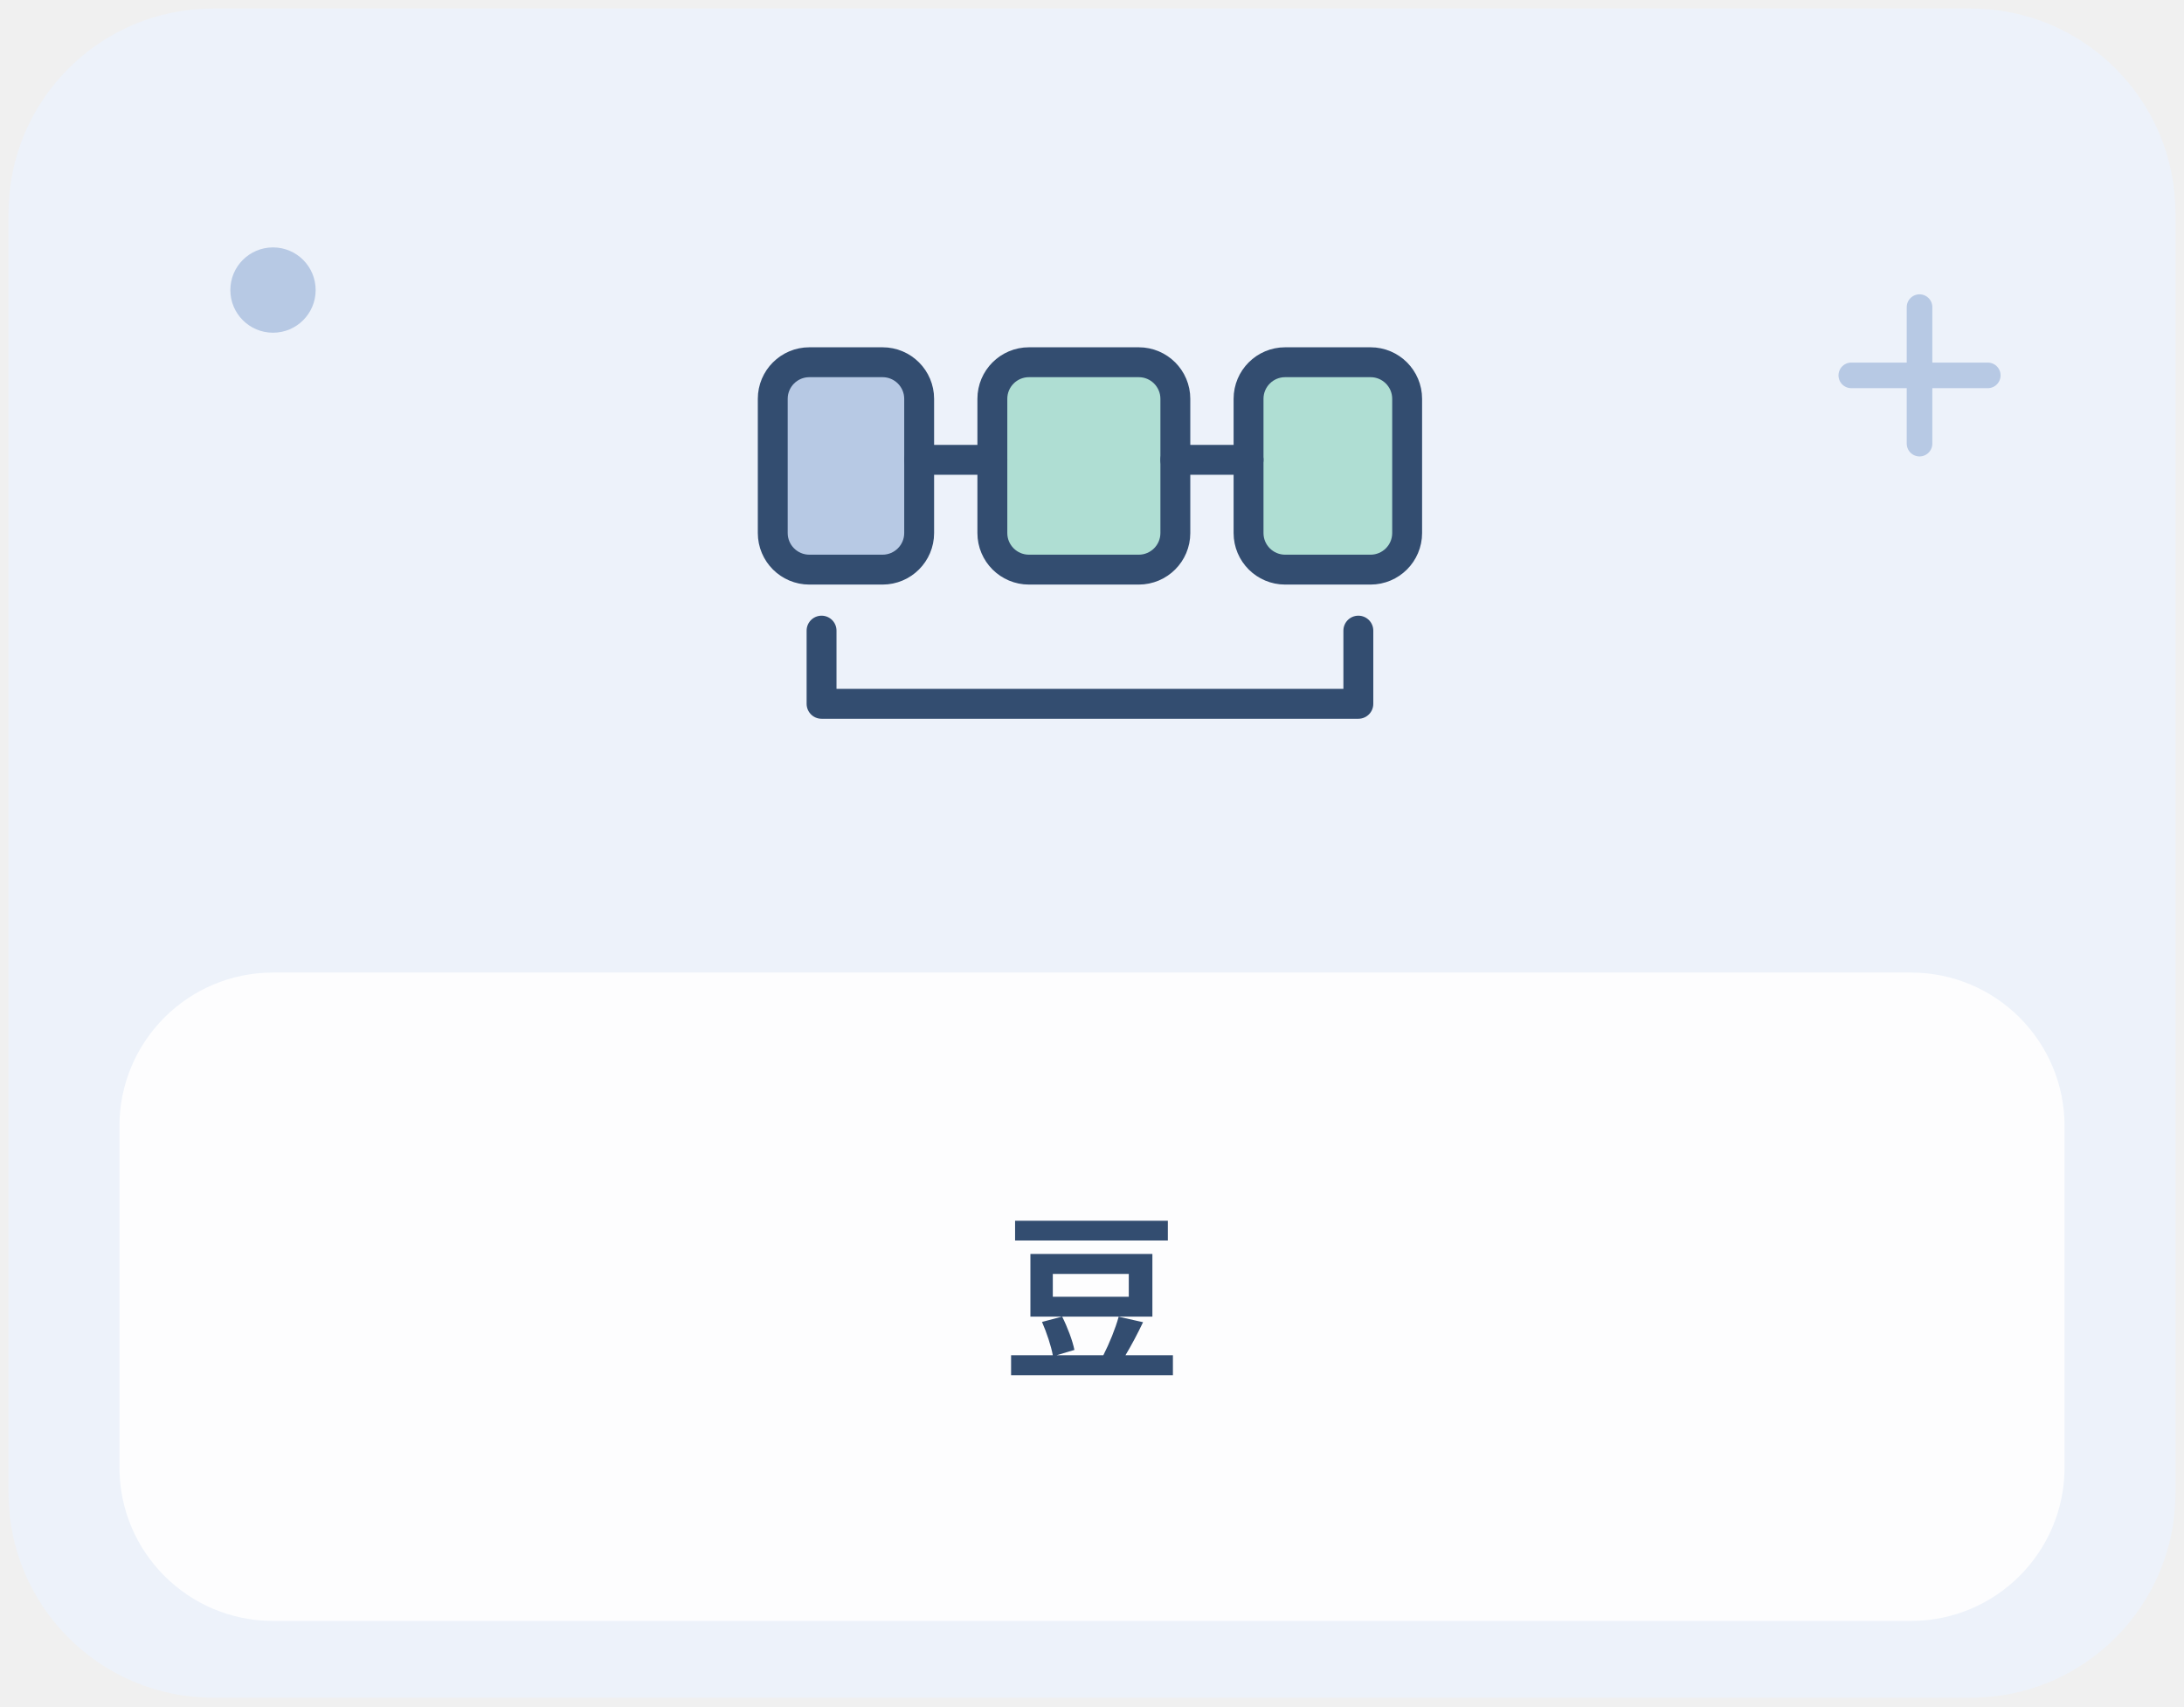
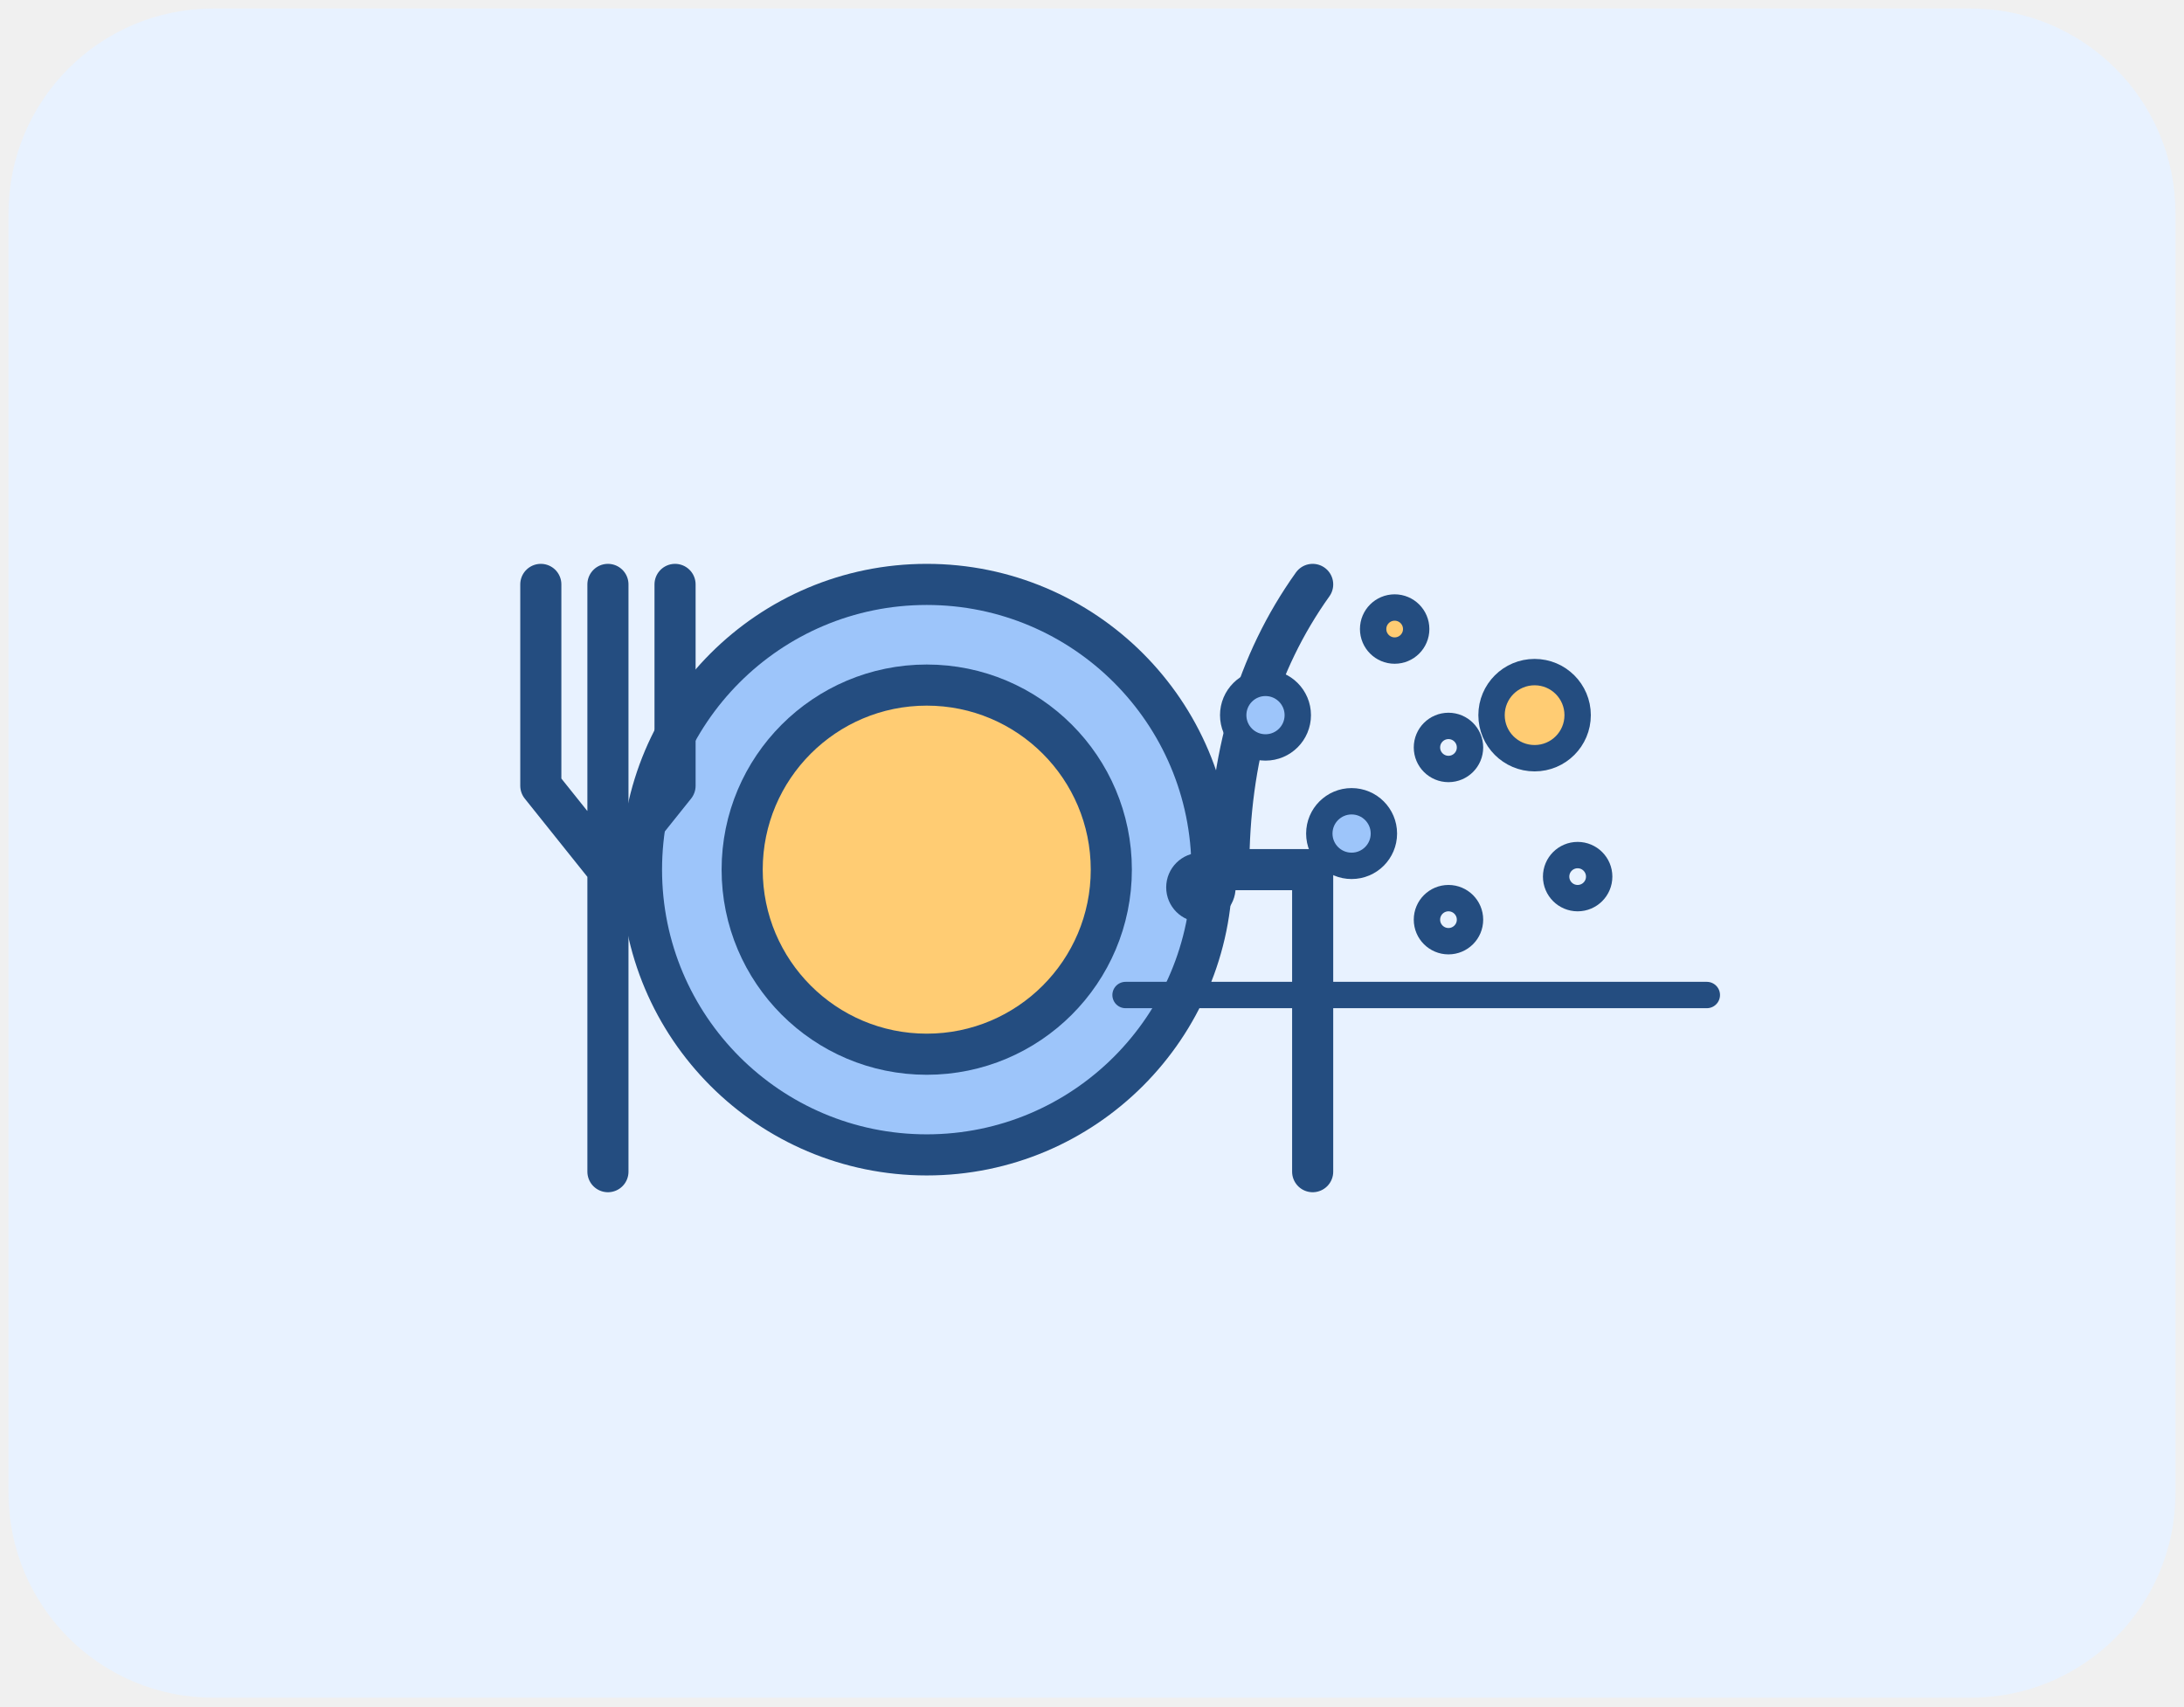
- <svg xmlns="http://www.w3.org/2000/svg" width="256" height="200" viewBox="0 0 256 200" font-family="system-ui,Noto Sans CJK SC,Microsoft YaHei,sans-serif" role="img">
-   <rect x="1" y="1" width="254" height="198" rx="24" fill="#edf2fa" />
-   <circle cx="32" cy="34" r="5" fill="#b7c9e4" />
-   <path d="M225 36v16m-8-8h16" stroke="#b7c9e4" stroke-width="3" stroke-linecap="round" />
-   <g transform="translate(82 11) scale(1.43)" stroke="#334d70" stroke-width="2.45" stroke-linecap="round" stroke-linejoin="round" fill="none">
-     <rect x="6" y="22" width="12" height="17" rx="3" fill="#b7c9e4" />
-     <rect x="24" y="22" width="15" height="17" rx="3" fill="#afded3" />
-     <rect x="45" y="22" width="13" height="17" rx="3" fill="#afded3" />
-     <path d="M10 44v6h44v-6m-36-14h6m15 0h6" fill="none" />
+ <svg xmlns="http://www.w3.org/2000/svg" width="256" height="200" viewBox="0 0 256 200" font-family="system-ui,sans-serif" role="img">
+   <rect x="1" y="1" width="254" height="198" rx="24" fill="#e8f2ff" />
+   <g transform="translate(52 20) scale(2.375)" stroke="#244d80" stroke-width="2.45" stroke-linecap="round" stroke-linejoin="round" fill="none">
+     <g transform="translate(-1 8) scale(0.828125)">
+       <ellipse cx="30" cy="32" rx="17" ry="17" fill="#9dc5fa" />
+       <ellipse cx="30" cy="32" rx="11" ry="11" fill="#ffcc73" />
+       <path d="M7 15v12l4 5v18m0-35v17m4-17v12l-4 5m42-17q-5 7-5 17h5v18" fill="none" />
+     </g>
+     <g transform="translate(31 12) scale(0.53125)">
+       <ellipse cx="18" cy="28" rx="3" ry="3" fill="#9dc5fa" />
+       <ellipse cx="30" cy="20" rx="2" ry="2" fill="#ffcc73" />
+       <ellipse cx="43" cy="28" rx="4" ry="4" fill="#ffcc73" />
+       <ellipse cx="26" cy="39" rx="3" ry="3" fill="#9dc5fa" />
+       <ellipse cx="47" cy="43" rx="2" ry="2" fill="none" />
+       <ellipse cx="12" cy="44" rx="2" ry="2" fill="none" />
+       <ellipse cx="35" cy="47" rx="2" ry="2" fill="none" />
+       <ellipse cx="35" cy="31" rx="2" ry="2" fill="none" />
+       <path d="M5 54h54" fill="none" />
+     </g>
  </g>
-   <rect x="14" y="114" width="228" height="76" rx="18" fill="#fff" opacity=".87" />
-   <text x="128" y="160" fill="#334d70" font-size="21" font-weight="700" text-anchor="middle">豆</text>
</svg>
